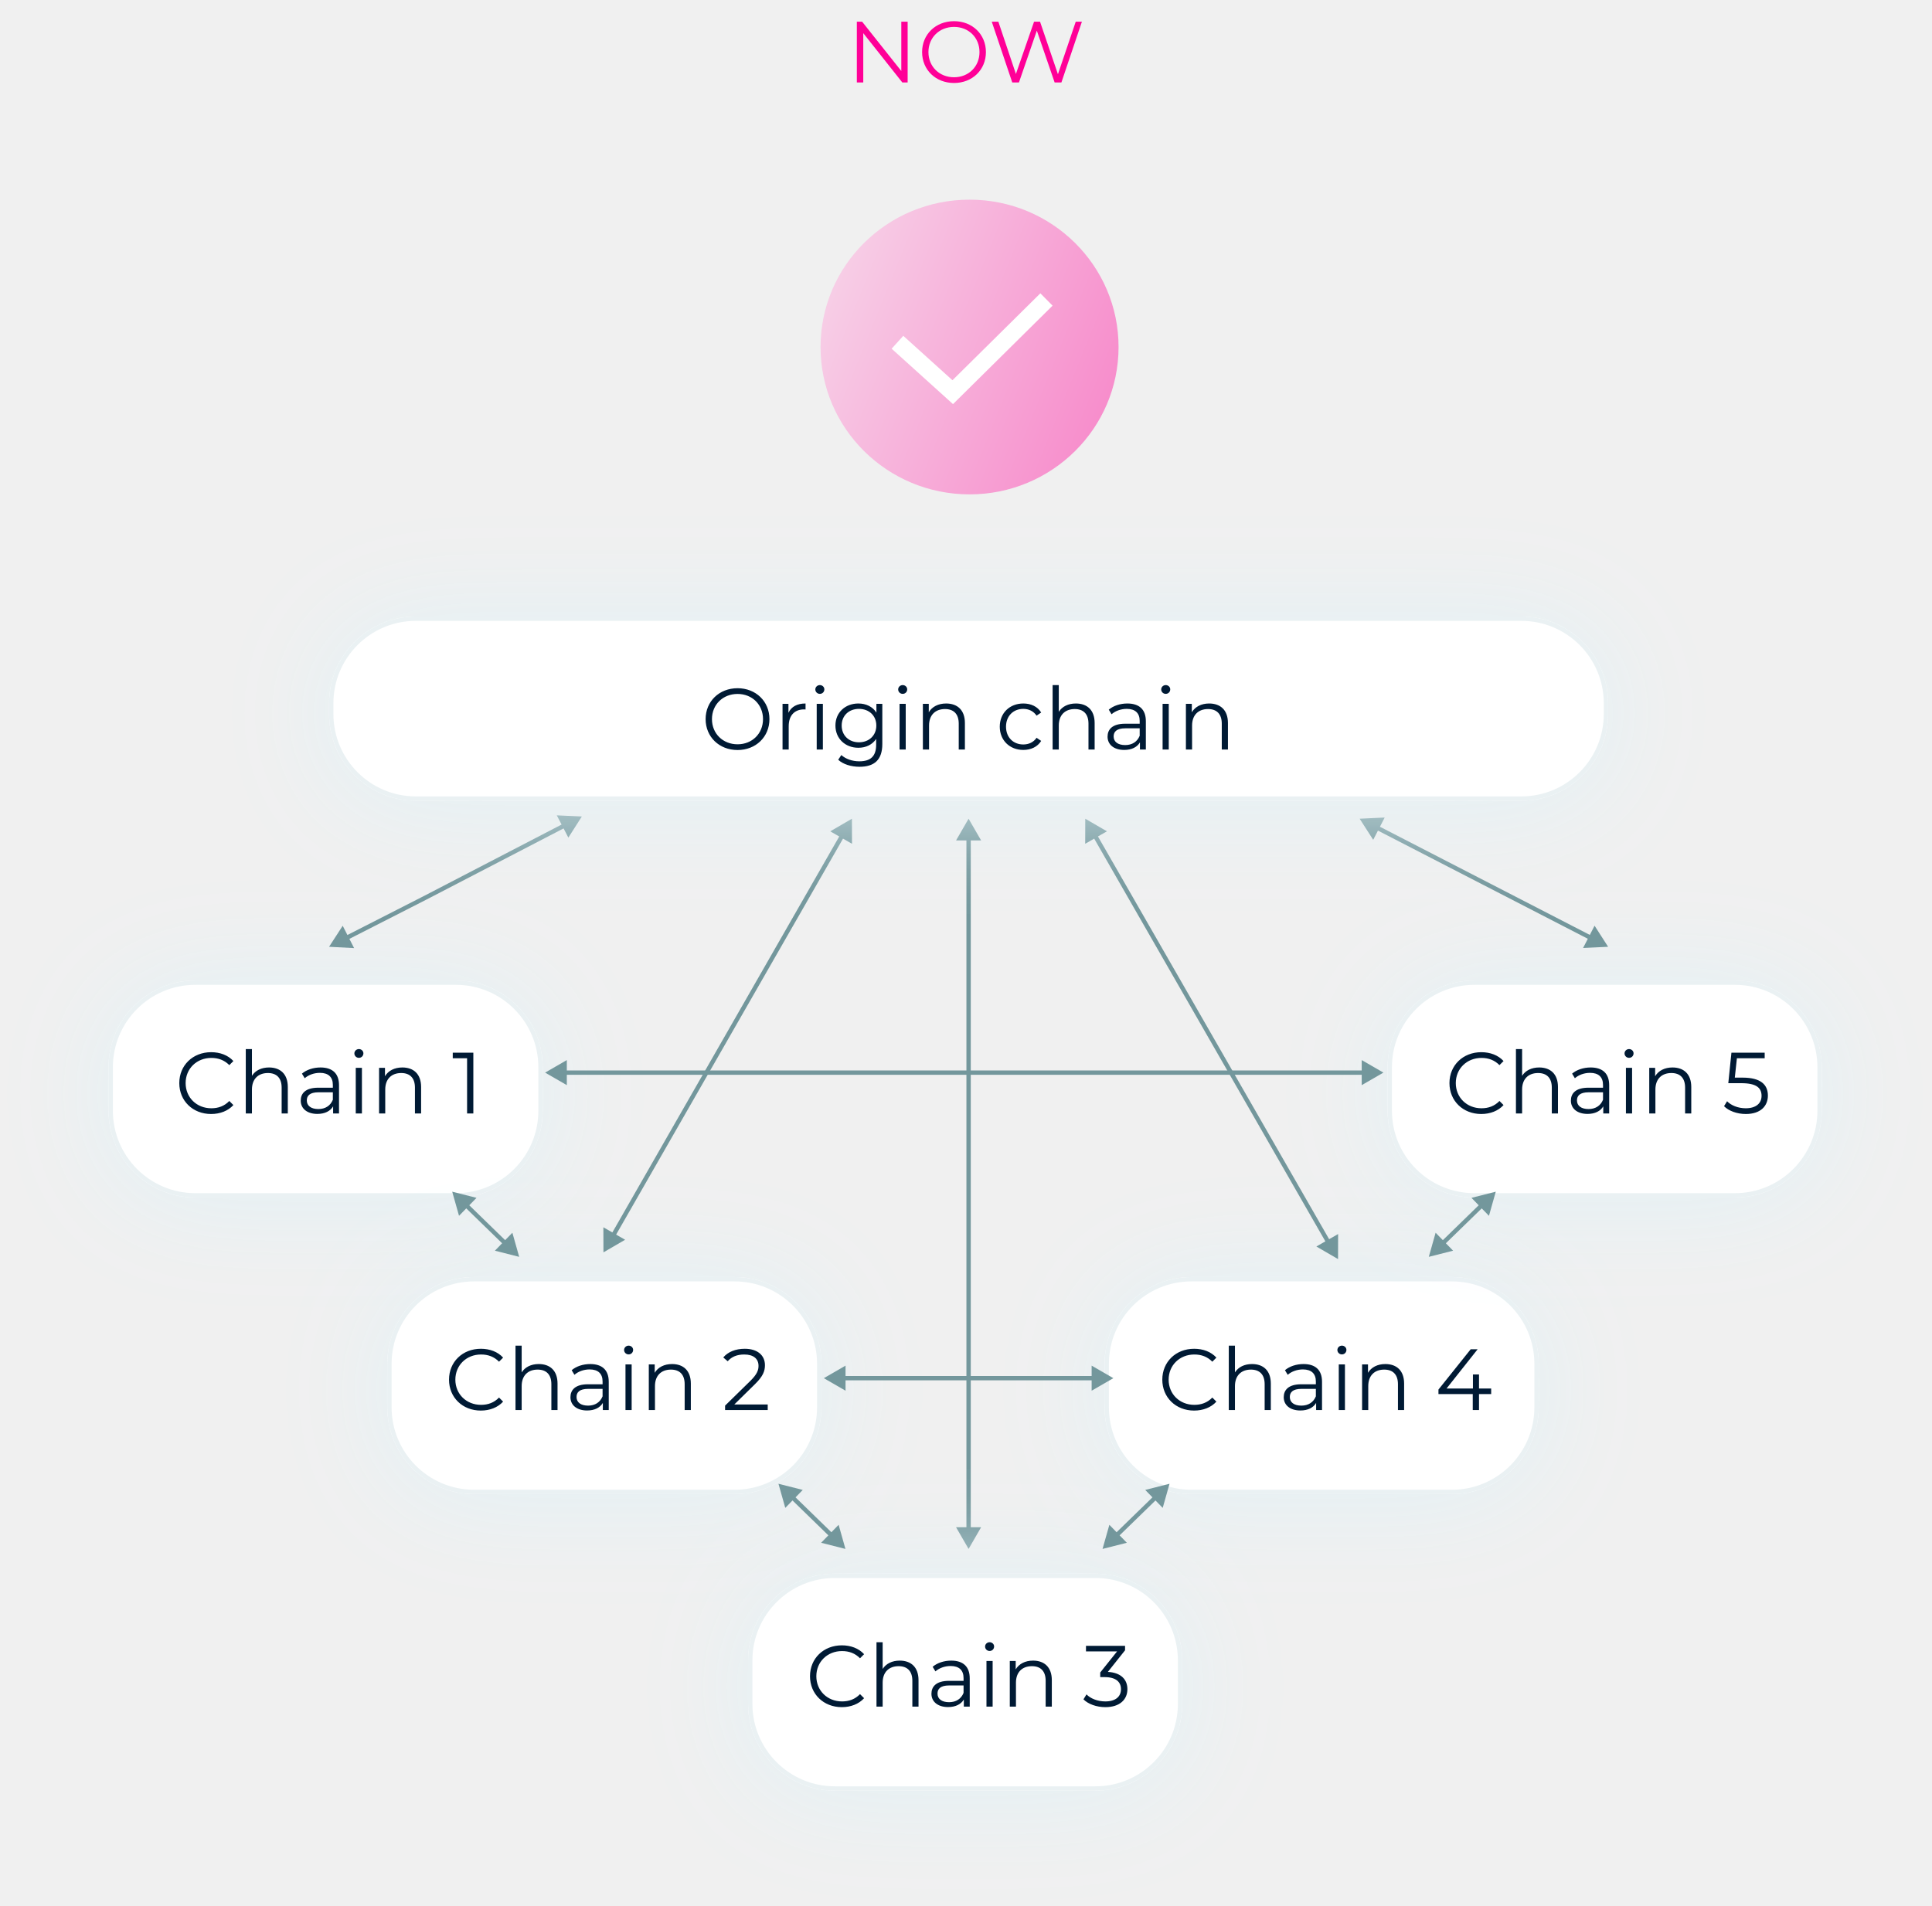
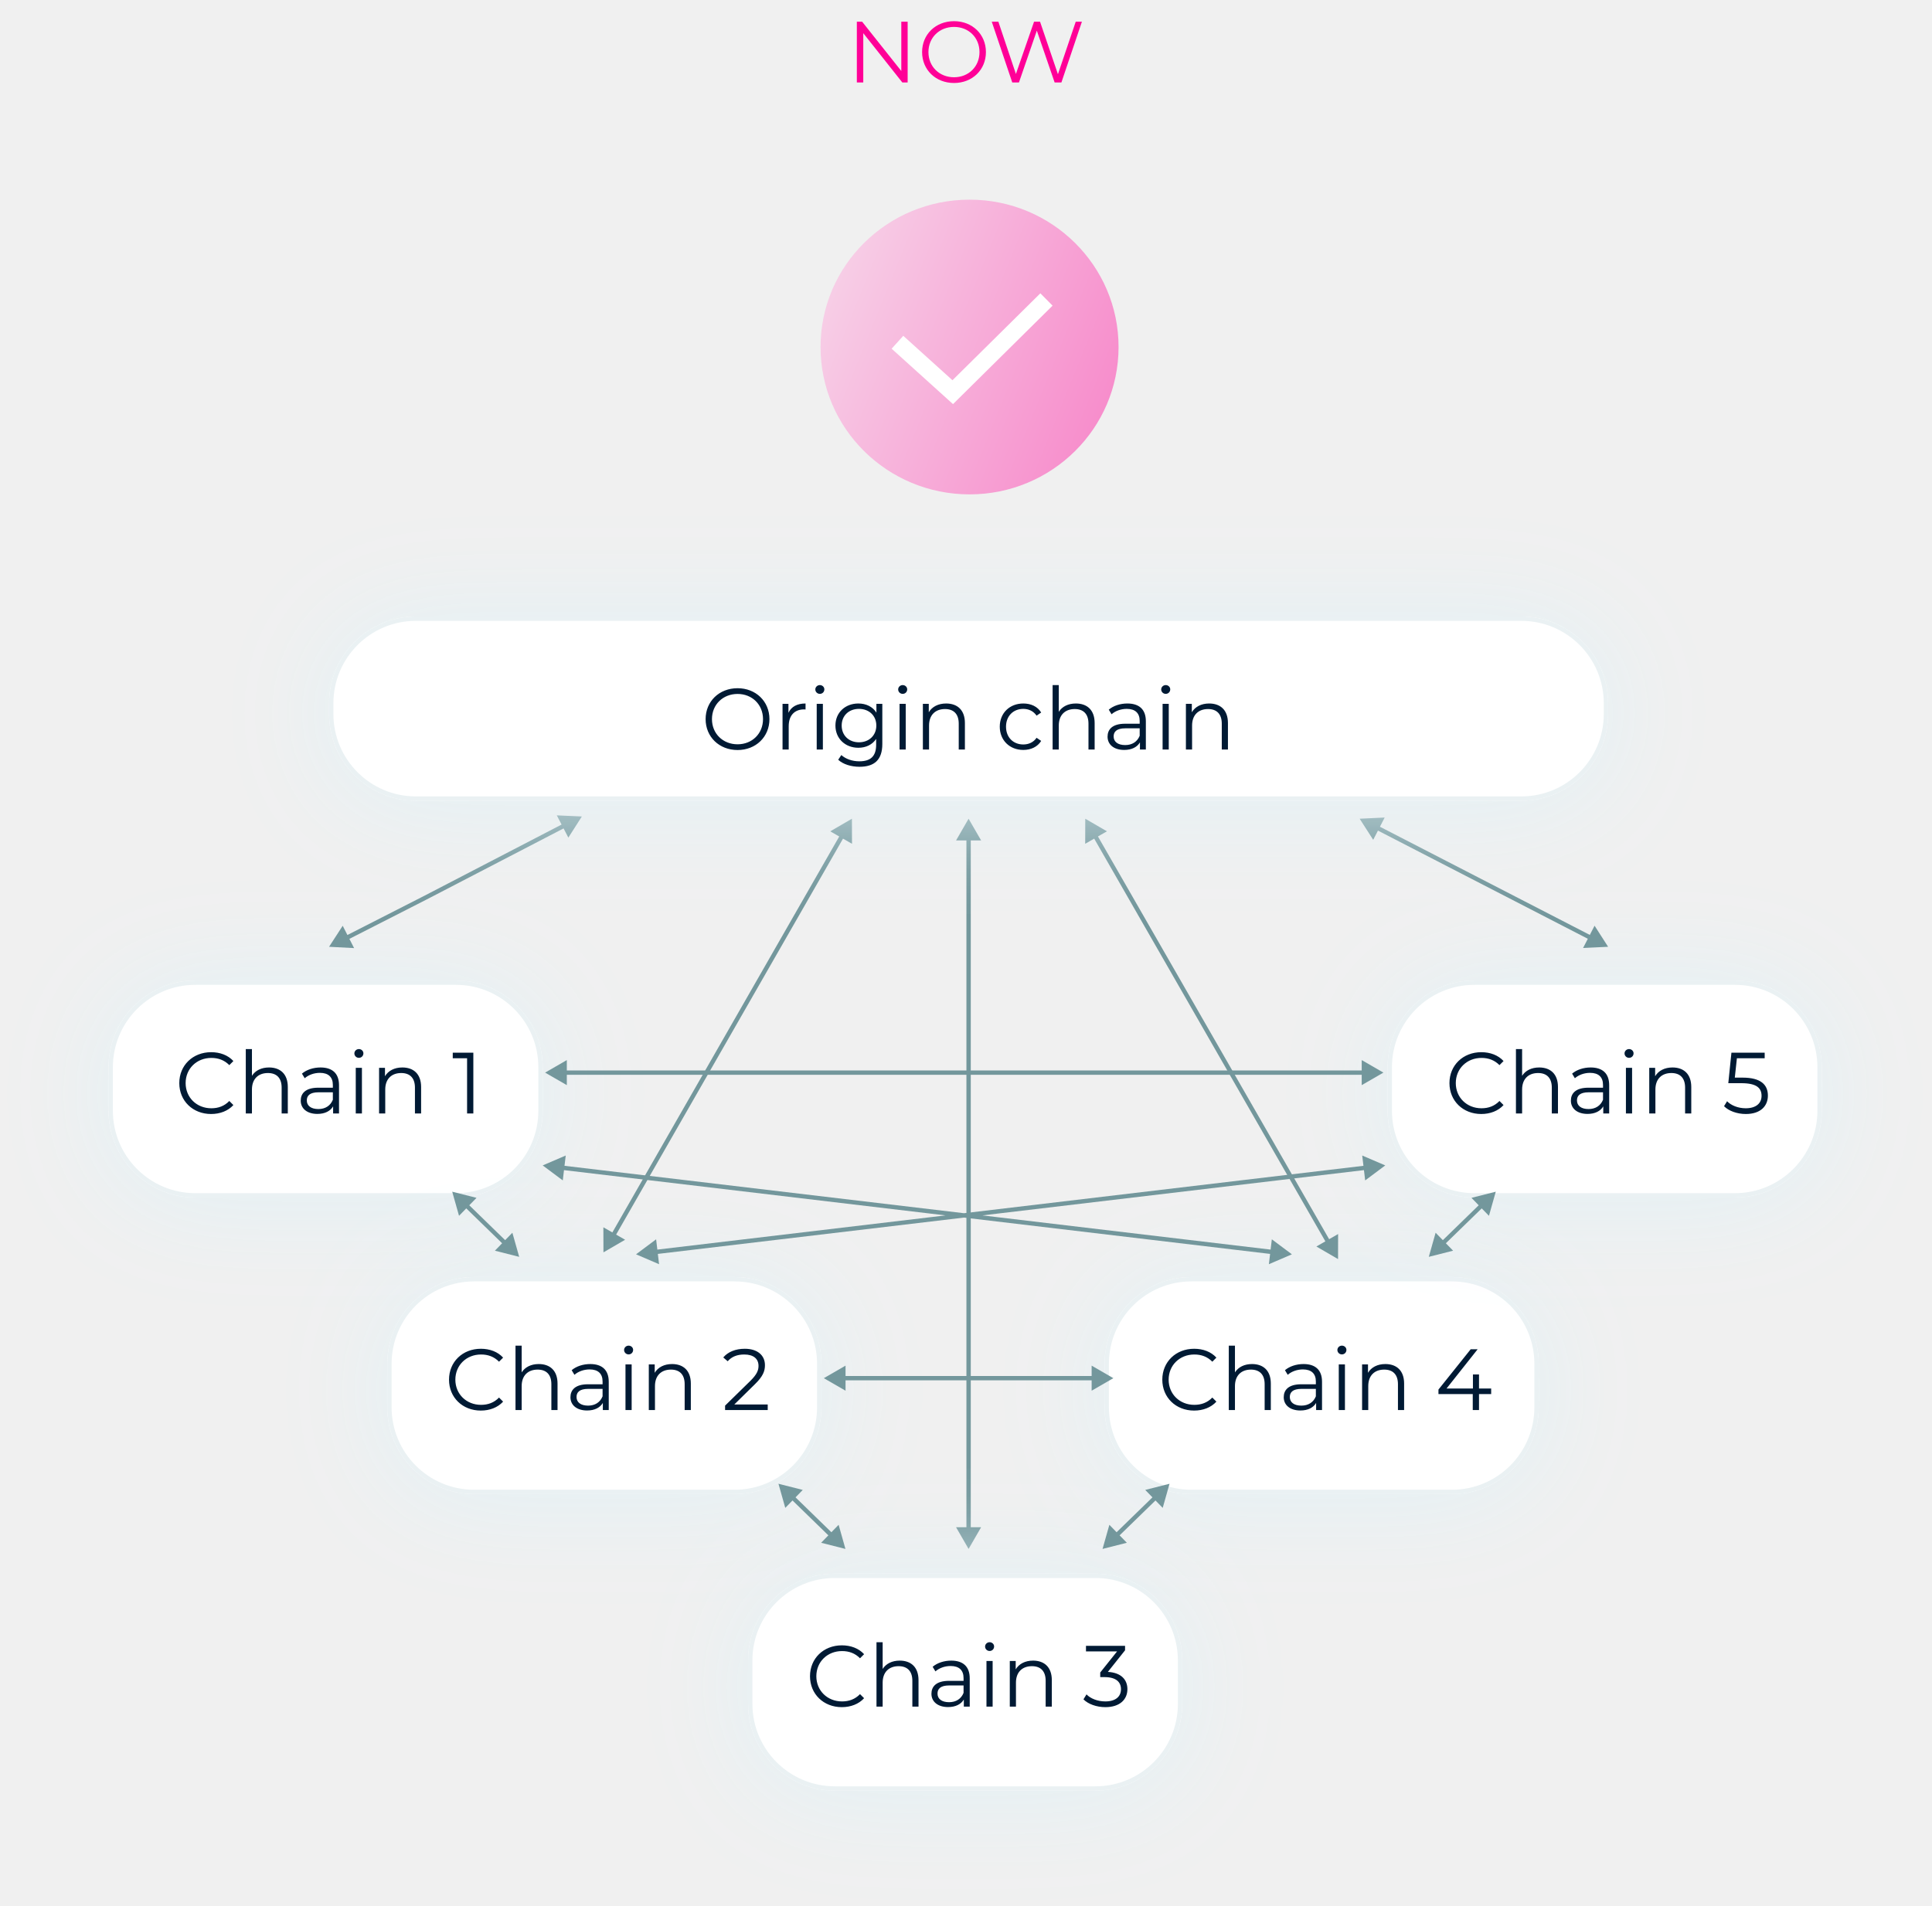
<svg xmlns="http://www.w3.org/2000/svg" width="445" height="439" viewBox="0 0 445 439" fill="none">
  <path d="M207.598 5V16.36L198.578 5H197.358V19H198.838V7.64L207.838 19H209.058V5H207.598ZM219.748 19.12C223.948 19.12 227.088 16.1 227.088 12C227.088 7.9 223.948 4.88 219.748 4.88C215.508 4.88 212.388 7.92 212.388 12C212.388 16.08 215.508 19.12 219.748 19.12ZM219.748 17.8C216.368 17.8 213.848 15.34 213.848 12C213.848 8.66 216.368 6.2 219.748 6.2C223.108 6.2 225.608 8.66 225.608 12C225.608 15.34 223.108 17.8 219.748 17.8ZM247.775 5L243.675 17.1L239.555 5H238.175L233.995 17.04L229.955 5H228.435L233.155 19H234.695L238.815 7.06L242.915 19H244.475L249.195 5H247.775Z" fill="#FF0097" />
  <ellipse cx="223.319" cy="79.95" rx="34.319" ry="33.95" fill="url(#paint0_linear)" fill-opacity="0.45" />
  <path d="M206.713 78.855L219.444 90.354L241.032 68.998" stroke="white" stroke-width="4" />
  <path d="M223.097 188.627L220.21 193.627L225.983 193.627L223.097 188.627ZM223.097 356.86L225.983 351.86L220.21 351.86L223.097 356.86ZM222.597 193.127L222.597 352.36L223.597 352.36L223.597 193.127L222.597 193.127Z" fill="#73979C" />
  <g filter="url(#filter0_d)">
    <path fill-rule="evenodd" clip-rule="evenodd" d="M25 245.896C25 234.851 33.954 225.896 45 225.896H105C116.046 225.896 125 234.851 125 245.896V255.896C125 266.942 116.046 275.896 105 275.896H45C33.954 275.896 25 266.942 25 255.896V245.896Z" fill="white" />
    <path d="M25.5 245.896C25.5 235.127 34.23 226.396 45 226.396H105C115.77 226.396 124.5 235.127 124.5 245.896V255.896C124.5 266.666 115.77 275.396 105 275.396H45C34.23 275.396 25.5 266.666 25.5 255.896V245.896Z" stroke="#EAF1F3" />
  </g>
  <path d="M48.616 256.656C50.676 256.656 52.516 255.956 53.756 254.596L52.816 253.656C51.676 254.836 50.276 255.336 48.676 255.336C45.296 255.336 42.756 252.856 42.756 249.536C42.756 246.216 45.296 243.736 48.676 243.736C50.276 243.736 51.676 244.236 52.816 245.396L53.756 244.456C52.516 243.096 50.676 242.416 48.636 242.416C44.416 242.416 41.296 245.436 41.296 249.536C41.296 253.636 44.416 256.656 48.616 256.656ZM61.971 245.936C60.191 245.936 58.811 246.636 58.031 247.856V241.696H56.611V256.536H58.031V251.016C58.031 248.616 59.451 247.216 61.711 247.216C63.711 247.216 64.871 248.356 64.871 250.576V256.536H66.291V250.436C66.291 247.416 64.531 245.936 61.971 245.936ZM73.826 245.936C72.166 245.936 70.606 246.456 69.546 247.356L70.186 248.416C71.046 247.656 72.326 247.176 73.686 247.176C75.646 247.176 76.666 248.156 76.666 249.956V250.596H73.326C70.306 250.596 69.266 251.956 69.266 253.576C69.266 255.396 70.726 256.636 73.106 256.636C74.846 256.636 76.086 255.976 76.726 254.896V256.536H78.086V250.016C78.086 247.296 76.546 245.936 73.826 245.936ZM73.326 255.516C71.646 255.516 70.666 254.756 70.666 253.536C70.666 252.456 71.326 251.656 73.366 251.656H76.666V253.376C76.106 254.756 74.926 255.516 73.326 255.516ZM82.663 243.716C83.263 243.716 83.703 243.256 83.703 242.676C83.703 242.136 83.243 241.696 82.663 241.696C82.083 241.696 81.623 242.156 81.623 242.696C81.623 243.256 82.083 243.716 82.663 243.716ZM81.943 256.536H83.363V246.016H81.943V256.536ZM92.674 245.936C90.854 245.936 89.434 246.676 88.674 247.956V246.016H87.314V256.536H88.734V251.016C88.734 248.616 90.154 247.216 92.414 247.216C94.414 247.216 95.574 248.356 95.574 250.576V256.536H96.994V250.436C96.994 247.416 95.234 245.936 92.674 245.936ZM104.284 242.536V243.816H107.584V256.536H109.024V242.536H104.284Z" fill="#001A34" />
  <g filter="url(#filter1_d)">
    <path fill-rule="evenodd" clip-rule="evenodd" d="M172.304 382.554C172.304 371.508 181.258 362.554 192.304 362.554H252.304C263.349 362.554 272.304 371.508 272.304 382.554V392.554C272.304 403.599 263.349 412.554 252.304 412.554H192.304C181.258 412.554 172.304 403.599 172.304 392.554V382.554Z" fill="white" />
    <path d="M172.804 382.554C172.804 371.784 181.534 363.054 192.304 363.054H252.304C263.073 363.054 271.804 371.784 271.804 382.554V392.554C271.804 403.323 263.073 412.054 252.304 412.054H192.304C181.534 412.054 172.804 403.323 172.804 392.554V382.554Z" stroke="#EAF1F3" />
  </g>
  <path d="M193.888 393.312C195.948 393.312 197.788 392.612 199.028 391.252L198.088 390.312C196.948 391.492 195.548 391.992 193.948 391.992C190.568 391.992 188.028 389.512 188.028 386.192C188.028 382.872 190.568 380.392 193.948 380.392C195.548 380.392 196.948 380.892 198.088 382.052L199.028 381.112C197.788 379.752 195.948 379.072 193.908 379.072C189.688 379.072 186.568 382.092 186.568 386.192C186.568 390.292 189.688 393.312 193.888 393.312ZM207.243 382.592C205.463 382.592 204.083 383.292 203.303 384.512V378.352H201.883V393.192H203.303V387.672C203.303 385.272 204.723 383.872 206.983 383.872C208.983 383.872 210.143 385.012 210.143 387.232V393.192H211.563V387.092C211.563 384.072 209.803 382.592 207.243 382.592ZM219.099 382.592C217.439 382.592 215.879 383.112 214.819 384.012L215.459 385.072C216.319 384.312 217.599 383.832 218.959 383.832C220.919 383.832 221.939 384.812 221.939 386.612V387.252H218.599C215.579 387.252 214.539 388.612 214.539 390.232C214.539 392.052 215.999 393.292 218.379 393.292C220.119 393.292 221.359 392.632 221.999 391.552V393.192H223.359V386.672C223.359 383.952 221.819 382.592 219.099 382.592ZM218.599 392.172C216.919 392.172 215.939 391.412 215.939 390.192C215.939 389.112 216.599 388.312 218.639 388.312H221.939V390.032C221.379 391.412 220.199 392.172 218.599 392.172ZM227.935 380.372C228.535 380.372 228.975 379.912 228.975 379.332C228.975 378.792 228.515 378.352 227.935 378.352C227.355 378.352 226.895 378.812 226.895 379.352C226.895 379.912 227.355 380.372 227.935 380.372ZM227.215 393.192H228.635V382.672H227.215V393.192ZM237.947 382.592C236.127 382.592 234.707 383.332 233.947 384.612V382.672H232.587V393.192H234.007V387.672C234.007 385.272 235.427 383.872 237.687 383.872C239.687 383.872 240.847 385.012 240.847 387.232V393.192H242.267V387.092C242.267 384.072 240.507 382.592 237.947 382.592ZM255.176 385.192L259.136 380.212V379.192H250.136V380.472H257.296L253.416 385.332V386.392H254.416C257.016 386.392 258.196 387.492 258.196 389.172C258.196 390.912 256.916 391.992 254.596 391.992C252.776 391.992 251.156 391.312 250.256 390.372L249.556 391.512C250.636 392.612 252.576 393.312 254.596 393.312C257.976 393.312 259.676 391.512 259.676 389.172C259.676 386.932 258.176 385.352 255.176 385.192Z" fill="#001A34" />
  <g filter="url(#filter2_d)">
    <path fill-rule="evenodd" clip-rule="evenodd" d="M89.197 314.225C89.197 303.179 98.152 294.225 109.197 294.225H169.197C180.243 294.225 189.197 303.179 189.197 314.225V324.225C189.197 335.27 180.243 344.225 169.197 344.225H109.197C98.152 344.225 89.197 335.27 89.197 324.225V314.225Z" fill="white" />
    <path d="M89.697 314.225C89.697 303.455 98.428 294.725 109.197 294.725H169.197C179.967 294.725 188.697 303.455 188.697 314.225V324.225C188.697 334.994 179.967 343.725 169.197 343.725H109.197C98.428 343.725 89.697 334.994 89.697 324.225V314.225Z" stroke="#EAF1F3" />
  </g>
  <path d="M110.742 324.984C112.802 324.984 114.642 324.284 115.882 322.924L114.942 321.984C113.802 323.164 112.402 323.664 110.802 323.664C107.422 323.664 104.882 321.184 104.882 317.864C104.882 314.544 107.422 312.064 110.802 312.064C112.402 312.064 113.802 312.564 114.942 313.724L115.882 312.784C114.642 311.424 112.802 310.744 110.762 310.744C106.542 310.744 103.422 313.764 103.422 317.864C103.422 321.964 106.542 324.984 110.742 324.984ZM124.097 314.264C122.317 314.264 120.937 314.964 120.157 316.184V310.024H118.737V324.864H120.157V319.344C120.157 316.944 121.577 315.544 123.837 315.544C125.837 315.544 126.997 316.684 126.997 318.904V324.864H128.417V318.764C128.417 315.744 126.657 314.264 124.097 314.264ZM135.952 314.264C134.292 314.264 132.732 314.784 131.672 315.684L132.312 316.744C133.172 315.984 134.452 315.504 135.812 315.504C137.772 315.504 138.792 316.484 138.792 318.284V318.924H135.452C132.432 318.924 131.392 320.284 131.392 321.904C131.392 323.724 132.852 324.964 135.232 324.964C136.972 324.964 138.212 324.304 138.852 323.224V324.864H140.212V318.344C140.212 315.624 138.672 314.264 135.952 314.264ZM135.452 323.844C133.772 323.844 132.792 323.084 132.792 321.864C132.792 320.784 133.452 319.984 135.492 319.984H138.792V321.704C138.232 323.084 137.052 323.844 135.452 323.844ZM144.789 312.044C145.389 312.044 145.829 311.584 145.829 311.004C145.829 310.464 145.369 310.024 144.789 310.024C144.209 310.024 143.749 310.484 143.749 311.024C143.749 311.584 144.209 312.044 144.789 312.044ZM144.069 324.864H145.489V314.344H144.069V324.864ZM154.8 314.264C152.98 314.264 151.56 315.004 150.8 316.284V314.344H149.44V324.864H150.86V319.344C150.86 316.944 152.28 315.544 154.54 315.544C156.54 315.544 157.7 316.684 157.7 318.904V324.864H159.12V318.764C159.12 315.744 157.36 314.264 154.8 314.264ZM169.13 323.584L173.89 318.904C175.77 317.064 176.19 315.864 176.19 314.524C176.19 312.184 174.39 310.744 171.55 310.744C169.41 310.744 167.67 311.464 166.59 312.744L167.61 313.624C168.53 312.564 169.79 312.064 171.43 312.064C173.57 312.064 174.71 313.064 174.71 314.684C174.71 315.644 174.41 316.584 172.83 318.144L167.01 323.844V324.864H176.83V323.584H169.13Z" fill="#001A34" />
  <g filter="url(#filter3_d)">
    <path fill-rule="evenodd" clip-rule="evenodd" d="M254.416 314.225C254.416 303.179 263.37 294.225 274.416 294.225H334.416C345.462 294.225 354.416 303.179 354.416 314.225V324.225C354.416 335.27 345.462 344.225 334.416 344.225H274.416C263.37 344.225 254.416 335.27 254.416 324.225V314.225Z" fill="white" />
    <path d="M254.916 314.225C254.916 303.455 263.646 294.725 274.416 294.725H334.416C345.186 294.725 353.916 303.455 353.916 314.225V324.225C353.916 334.994 345.186 343.725 334.416 343.725H274.416C263.646 343.725 254.916 334.994 254.916 324.225V314.225Z" stroke="#EAF1F3" />
  </g>
  <path d="M275.034 324.984C277.094 324.984 278.934 324.284 280.174 322.924L279.234 321.984C278.094 323.164 276.694 323.664 275.094 323.664C271.714 323.664 269.174 321.184 269.174 317.864C269.174 314.544 271.714 312.064 275.094 312.064C276.694 312.064 278.094 312.564 279.234 313.724L280.174 312.784C278.934 311.424 277.094 310.744 275.054 310.744C270.834 310.744 267.714 313.764 267.714 317.864C267.714 321.964 270.834 324.984 275.034 324.984ZM288.389 314.264C286.609 314.264 285.229 314.964 284.449 316.184V310.024H283.029V324.864H284.449V319.344C284.449 316.944 285.869 315.544 288.129 315.544C290.129 315.544 291.289 316.684 291.289 318.904V324.864H292.709V318.764C292.709 315.744 290.949 314.264 288.389 314.264ZM300.244 314.264C298.584 314.264 297.024 314.784 295.964 315.684L296.604 316.744C297.464 315.984 298.744 315.504 300.104 315.504C302.064 315.504 303.084 316.484 303.084 318.284V318.924H299.744C296.724 318.924 295.684 320.284 295.684 321.904C295.684 323.724 297.144 324.964 299.524 324.964C301.264 324.964 302.504 324.304 303.144 323.224V324.864H304.504V318.344C304.504 315.624 302.964 314.264 300.244 314.264ZM299.744 323.844C298.064 323.844 297.084 323.084 297.084 321.864C297.084 320.784 297.744 319.984 299.784 319.984H303.084V321.704C302.524 323.084 301.344 323.844 299.744 323.844ZM309.081 312.044C309.681 312.044 310.121 311.584 310.121 311.004C310.121 310.464 309.661 310.024 309.081 310.024C308.501 310.024 308.041 310.484 308.041 311.024C308.041 311.584 308.501 312.044 309.081 312.044ZM308.361 324.864H309.781V314.344H308.361V324.864ZM319.092 314.264C317.272 314.264 315.852 315.004 315.092 316.284V314.344H313.732V324.864H315.152V319.344C315.152 316.944 316.572 315.544 318.832 315.544C320.832 315.544 321.992 316.684 321.992 318.904V324.864H323.412V318.764C323.412 315.744 321.652 314.264 319.092 314.264ZM343.462 319.904H340.662V316.664H339.262V319.904H333.182L340.342 310.864H338.742L331.322 320.144V321.184H339.222V324.864H340.662V321.184H343.462V319.904Z" fill="#001A34" />
  <g filter="url(#filter4_d)">
    <path fill-rule="evenodd" clip-rule="evenodd" d="M319.608 245.896C319.608 234.851 328.563 225.896 339.608 225.896H399.608C410.654 225.896 419.608 234.851 419.608 245.896V255.896C419.608 266.942 410.654 275.896 399.608 275.896H339.608C328.563 275.896 319.608 266.942 319.608 255.896V245.896Z" fill="white" />
    <path d="M320.108 245.896C320.108 235.127 328.839 226.396 339.608 226.396H399.608C410.378 226.396 419.108 235.127 419.108 245.896V255.896C419.108 266.666 410.378 275.396 399.608 275.396H339.608C328.839 275.396 320.108 266.666 320.108 255.896V245.896Z" stroke="#EAF1F3" />
  </g>
  <path d="M341.174 256.656C343.234 256.656 345.074 255.956 346.314 254.596L345.374 253.656C344.234 254.836 342.834 255.336 341.234 255.336C337.854 255.336 335.314 252.856 335.314 249.536C335.314 246.216 337.854 243.736 341.234 243.736C342.834 243.736 344.234 244.236 345.374 245.396L346.314 244.456C345.074 243.096 343.234 242.416 341.194 242.416C336.974 242.416 333.854 245.436 333.854 249.536C333.854 253.636 336.974 256.656 341.174 256.656ZM354.529 245.936C352.749 245.936 351.369 246.636 350.589 247.856V241.696H349.169V256.536H350.589V251.016C350.589 248.616 352.009 247.216 354.269 247.216C356.269 247.216 357.429 248.356 357.429 250.576V256.536H358.849V250.436C358.849 247.416 357.089 245.936 354.529 245.936ZM366.384 245.936C364.724 245.936 363.164 246.456 362.104 247.356L362.744 248.416C363.604 247.656 364.884 247.176 366.244 247.176C368.204 247.176 369.224 248.156 369.224 249.956V250.596H365.884C362.864 250.596 361.824 251.956 361.824 253.576C361.824 255.396 363.284 256.636 365.664 256.636C367.404 256.636 368.644 255.976 369.284 254.896V256.536H370.644V250.016C370.644 247.296 369.104 245.936 366.384 245.936ZM365.884 255.516C364.204 255.516 363.224 254.756 363.224 253.536C363.224 252.456 363.884 251.656 365.924 251.656H369.224V253.376C368.664 254.756 367.484 255.516 365.884 255.516ZM375.221 243.716C375.821 243.716 376.261 243.256 376.261 242.676C376.261 242.136 375.801 241.696 375.221 241.696C374.641 241.696 374.181 242.156 374.181 242.696C374.181 243.256 374.641 243.716 375.221 243.716ZM374.501 256.536H375.921V246.016H374.501V256.536ZM385.232 245.936C383.412 245.936 381.992 246.676 381.232 247.956V246.016H379.872V256.536H381.292V251.016C381.292 248.616 382.712 247.216 384.972 247.216C386.972 247.216 388.132 248.356 388.132 250.576V256.536H389.552V250.436C389.552 247.416 387.792 245.936 385.232 245.936ZM401.381 248.276H399.581L400.061 243.816H406.461V242.536H398.801L398.081 249.556H401.061C404.621 249.556 405.741 250.676 405.741 252.476C405.741 254.176 404.481 255.336 402.101 255.336C400.301 255.336 398.701 254.656 397.801 253.716L397.101 254.856C398.181 255.956 400.101 256.656 402.121 256.656C405.541 256.656 407.201 254.796 407.201 252.416C407.201 249.936 405.601 248.276 401.381 248.276Z" fill="#001A34" />
  <path d="M196.224 188.627L196.243 194.4L191.233 191.531L196.224 188.627ZM138.994 288.531L138.975 282.758L143.984 285.628L138.994 288.531ZM194.421 192.78L141.665 284.875L140.797 284.378L193.553 192.283L194.421 192.78Z" fill="#73979C" />
  <path d="M134.018 188.109L130.91 192.975L128.25 187.851L134.018 188.109ZM75.793 218.132L78.936 213.289L81.559 218.433L75.793 218.132ZM98.021 206.797L98.251 207.241L98.248 207.243L98.021 206.797ZM130.254 190.627L98.251 207.241L97.79 206.353L129.794 189.739L130.254 190.627ZM98.248 207.243L80.029 216.534L79.575 215.643L97.793 206.352L98.248 207.243Z" fill="#73979C" />
  <path d="M249.97 188.627L249.955 194.4L254.963 191.527L249.97 188.627ZM308.195 290.084L308.21 284.311L303.203 287.184L308.195 290.084ZM251.777 192.779L305.522 286.43L306.389 285.932L252.644 192.281L251.777 192.779Z" fill="#73979C" />
  <path d="M313.171 188.627L316.292 193.484L318.938 188.352L313.171 188.627ZM370.4 218.132L367.279 213.275L364.633 218.407L370.4 218.132ZM316.941 191.133L366.172 216.515L366.63 215.626L317.4 190.245L316.941 191.133Z" fill="#73979C" />
  <g filter="url(#filter5_d)">
    <path fill-rule="evenodd" clip-rule="evenodd" d="M75.793 162.039C75.793 150.993 84.747 142.039 95.793 142.039H350.401C361.446 142.039 370.401 150.993 370.401 162.039V164.485C370.401 175.531 361.446 184.485 350.401 184.485H95.793C84.747 184.485 75.793 175.531 75.793 164.485V162.039Z" fill="white" />
    <path d="M76.293 162.039C76.293 151.269 85.023 142.539 95.793 142.539H350.401C361.17 142.539 369.901 151.27 369.901 162.039V164.485C369.901 175.255 361.17 183.985 350.401 183.985H95.793C85.023 183.985 76.293 175.255 76.293 164.485V162.039Z" stroke="#EAF1F3" />
  </g>
  <path d="M169.886 172.799C174.086 172.799 177.226 169.779 177.226 165.679C177.226 161.579 174.086 158.559 169.886 158.559C165.646 158.559 162.526 161.599 162.526 165.679C162.526 169.759 165.646 172.799 169.886 172.799ZM169.886 171.479C166.506 171.479 163.986 169.019 163.986 165.679C163.986 162.339 166.506 159.879 169.886 159.879C173.246 159.879 175.746 162.339 175.746 165.679C175.746 169.019 173.246 171.479 169.886 171.479ZM181.603 164.219V162.159H180.243V172.679H181.663V167.319C181.663 164.839 183.003 163.439 185.203 163.439C185.303 163.439 185.423 163.459 185.543 163.459V162.079C183.603 162.079 182.263 162.819 181.603 164.219ZM188.834 159.859C189.434 159.859 189.874 159.399 189.874 158.819C189.874 158.279 189.414 157.839 188.834 157.839C188.254 157.839 187.794 158.299 187.794 158.839C187.794 159.399 188.254 159.859 188.834 159.859ZM188.114 172.679H189.534V162.159H188.114V172.679ZM201.865 162.159V164.179C200.985 162.799 199.465 162.079 197.705 162.079C194.705 162.079 192.425 164.139 192.425 167.159C192.425 170.179 194.705 172.279 197.705 172.279C199.425 172.279 200.925 171.579 201.805 170.239V171.579C201.805 174.179 200.585 175.399 197.925 175.399C196.305 175.399 194.785 174.859 193.785 173.959L193.065 175.039C194.165 176.079 196.045 176.659 197.965 176.659C201.445 176.659 203.225 175.019 203.225 171.399V162.159H201.865ZM197.845 171.019C195.525 171.019 193.865 169.439 193.865 167.159C193.865 164.879 195.525 163.319 197.845 163.319C200.165 163.319 201.845 164.879 201.845 167.159C201.845 169.439 200.165 171.019 197.845 171.019ZM207.916 159.859C208.516 159.859 208.956 159.399 208.956 158.819C208.956 158.279 208.496 157.839 207.916 157.839C207.336 157.839 206.876 158.299 206.876 158.839C206.876 159.399 207.336 159.859 207.916 159.859ZM207.196 172.679H208.616V162.159H207.196V172.679ZM217.927 162.079C216.107 162.079 214.687 162.819 213.927 164.099V162.159H212.567V172.679H213.987V167.159C213.987 164.759 215.407 163.359 217.667 163.359C219.667 163.359 220.827 164.499 220.827 166.719V172.679H222.247V166.579C222.247 163.559 220.487 162.079 217.927 162.079ZM235.697 172.779C237.477 172.779 238.977 172.059 239.817 170.699L238.757 169.979C238.037 171.039 236.917 171.519 235.697 171.519C233.397 171.519 231.717 169.899 231.717 167.419C231.717 164.959 233.397 163.319 235.697 163.319C236.917 163.319 238.037 163.819 238.757 164.879L239.817 164.159C238.977 162.779 237.477 162.079 235.697 162.079C232.557 162.079 230.277 164.279 230.277 167.419C230.277 170.559 232.557 172.779 235.697 172.779ZM247.81 162.079C246.03 162.079 244.65 162.779 243.87 163.999V157.839H242.45V172.679H243.87V167.159C243.87 164.759 245.29 163.359 247.55 163.359C249.55 163.359 250.71 164.499 250.71 166.719V172.679H252.13V166.579C252.13 163.559 250.37 162.079 247.81 162.079ZM259.665 162.079C258.005 162.079 256.445 162.599 255.385 163.499L256.025 164.559C256.885 163.799 258.165 163.319 259.525 163.319C261.485 163.319 262.505 164.299 262.505 166.099V166.739H259.165C256.145 166.739 255.105 168.099 255.105 169.719C255.105 171.539 256.565 172.779 258.945 172.779C260.685 172.779 261.925 172.119 262.565 171.039V172.679H263.925V166.159C263.925 163.439 262.385 162.079 259.665 162.079ZM259.165 171.659C257.485 171.659 256.505 170.899 256.505 169.679C256.505 168.599 257.165 167.799 259.205 167.799H262.505V169.519C261.945 170.899 260.765 171.659 259.165 171.659ZM268.502 159.859C269.102 159.859 269.542 159.399 269.542 158.819C269.542 158.279 269.082 157.839 268.502 157.839C267.922 157.839 267.462 158.299 267.462 158.839C267.462 159.399 267.922 159.859 268.502 159.859ZM267.782 172.679H269.202V162.159H267.782V172.679ZM278.513 162.079C276.693 162.079 275.273 162.819 274.513 164.099V162.159H273.153V172.679H274.573V167.159C274.573 164.759 275.993 163.359 278.253 163.359C280.253 163.359 281.413 164.499 281.413 166.719V172.679H282.833V166.579C282.833 163.559 281.073 162.079 278.513 162.079Z" fill="#001A34" />
  <path d="M104.159 274.555L105.729 280.111L109.756 275.973L104.159 274.555ZM119.586 289.566L118.016 284.01L113.99 288.148L119.586 289.566ZM107.036 278.051L116.012 286.786L116.71 286.07L107.733 277.335L107.036 278.051Z" fill="#73979C" />
  <path d="M179.304 341.848L180.874 347.404L184.9 343.266L179.304 341.848ZM194.731 356.859L193.161 351.303L189.134 355.441L194.731 356.859ZM182.18 345.344L191.157 354.079L191.854 353.363L182.878 344.628L182.18 345.344Z" fill="#73979C" />
  <path d="M344.523 274.555L342.953 280.111L338.927 275.973L344.523 274.555ZM329.096 289.566L330.667 284.01L334.693 288.148L329.096 289.566ZM341.647 278.051L332.67 286.786L331.973 286.07L340.95 277.335L341.647 278.051Z" fill="#73979C" />
  <path d="M269.378 341.848L267.808 347.404L263.781 343.266L269.378 341.848ZM253.951 356.859L255.521 351.303L259.547 355.441L253.951 356.859ZM266.502 345.344L257.525 354.079L256.827 353.363L265.804 344.628L266.502 345.344Z" fill="#73979C" />
  <path d="M189.754 317.519L194.754 320.405V314.632L189.754 317.519ZM256.439 317.519L251.439 314.632V320.405L256.439 317.519ZM194.254 318.019H251.939V317.019H194.254V318.019Z" fill="#73979C" />
  <path d="M125.558 247.12L130.558 250.007L130.558 244.233L125.558 247.12ZM318.645 247.12L313.645 244.233L313.645 250.007L318.645 247.12ZM130.058 247.62L314.145 247.62L314.145 246.62L130.058 246.62L130.058 247.62Z" fill="#73979C" />
+   <path d="M297.567 288.983L292.942 285.527L292.262 291.261L297.567 288.983ZM125 268.5L129.625 271.956L130.305 266.223L125 268.5ZM146.5 288.983L151.805 291.261L151.125 285.527L146.5 288.983ZM319.067 268.5L313.762 266.223L314.442 271.956L319.067 268.5ZM293.158 287.956L129.528 268.534L129.41 269.527L293.04 288.949L293.158 287.956ZM151.028 288.949L314.658 269.527L314.54 268.534L150.91 287.956L151.028 288.949Z" fill="#73979C" />
  <defs>
    <filter id="filter0_d" x="0" y="201.896" width="150" height="100" filterUnits="userSpaceOnUse" color-interpolation-filters="sRGB">
      <feFlood flood-opacity="0" result="BackgroundImageFix" />
      <feColorMatrix in="SourceAlpha" type="matrix" values="0 0 0 0 0 0 0 0 0 0 0 0 0 0 0 0 0 0 127 0" result="hardAlpha" />
      <feOffset dy="1" />
      <feGaussianBlur stdDeviation="12.5" />
      <feColorMatrix type="matrix" values="0 0 0 0 0.887 0 0 0 0 0.944 0 0 0 0 0.963 0 0 0 1 0" />
      <feBlend mode="normal" in2="BackgroundImageFix" result="effect1_dropShadow" />
      <feBlend mode="normal" in="SourceGraphic" in2="effect1_dropShadow" result="shape" />
    </filter>
    <filter id="filter1_d" x="147.304" y="338.554" width="150" height="100" filterUnits="userSpaceOnUse" color-interpolation-filters="sRGB">
      <feFlood flood-opacity="0" result="BackgroundImageFix" />
      <feColorMatrix in="SourceAlpha" type="matrix" values="0 0 0 0 0 0 0 0 0 0 0 0 0 0 0 0 0 0 127 0" result="hardAlpha" />
      <feOffset dy="1" />
      <feGaussianBlur stdDeviation="12.5" />
      <feColorMatrix type="matrix" values="0 0 0 0 0.887 0 0 0 0 0.944 0 0 0 0 0.963 0 0 0 1 0" />
      <feBlend mode="normal" in2="BackgroundImageFix" result="effect1_dropShadow" />
      <feBlend mode="normal" in="SourceGraphic" in2="effect1_dropShadow" result="shape" />
    </filter>
    <filter id="filter2_d" x="64.197" y="270.225" width="150" height="100" filterUnits="userSpaceOnUse" color-interpolation-filters="sRGB">
      <feFlood flood-opacity="0" result="BackgroundImageFix" />
      <feColorMatrix in="SourceAlpha" type="matrix" values="0 0 0 0 0 0 0 0 0 0 0 0 0 0 0 0 0 0 127 0" result="hardAlpha" />
      <feOffset dy="1" />
      <feGaussianBlur stdDeviation="12.5" />
      <feColorMatrix type="matrix" values="0 0 0 0 0.887 0 0 0 0 0.944 0 0 0 0 0.963 0 0 0 1 0" />
      <feBlend mode="normal" in2="BackgroundImageFix" result="effect1_dropShadow" />
      <feBlend mode="normal" in="SourceGraphic" in2="effect1_dropShadow" result="shape" />
    </filter>
    <filter id="filter3_d" x="229.416" y="270.225" width="150" height="100" filterUnits="userSpaceOnUse" color-interpolation-filters="sRGB">
      <feFlood flood-opacity="0" result="BackgroundImageFix" />
      <feColorMatrix in="SourceAlpha" type="matrix" values="0 0 0 0 0 0 0 0 0 0 0 0 0 0 0 0 0 0 127 0" result="hardAlpha" />
      <feOffset dy="1" />
      <feGaussianBlur stdDeviation="12.5" />
      <feColorMatrix type="matrix" values="0 0 0 0 0.887 0 0 0 0 0.944 0 0 0 0 0.963 0 0 0 1 0" />
      <feBlend mode="normal" in2="BackgroundImageFix" result="effect1_dropShadow" />
      <feBlend mode="normal" in="SourceGraphic" in2="effect1_dropShadow" result="shape" />
    </filter>
    <filter id="filter4_d" x="294.608" y="201.896" width="150" height="100" filterUnits="userSpaceOnUse" color-interpolation-filters="sRGB">
      <feFlood flood-opacity="0" result="BackgroundImageFix" />
      <feColorMatrix in="SourceAlpha" type="matrix" values="0 0 0 0 0 0 0 0 0 0 0 0 0 0 0 0 0 0 127 0" result="hardAlpha" />
      <feOffset dy="1" />
      <feGaussianBlur stdDeviation="12.5" />
      <feColorMatrix type="matrix" values="0 0 0 0 0.887 0 0 0 0 0.944 0 0 0 0 0.963 0 0 0 1 0" />
      <feBlend mode="normal" in2="BackgroundImageFix" result="effect1_dropShadow" />
      <feBlend mode="normal" in="SourceGraphic" in2="effect1_dropShadow" result="shape" />
    </filter>
    <filter id="filter5_d" x="50.793" y="118.039" width="344.607" height="92.446" filterUnits="userSpaceOnUse" color-interpolation-filters="sRGB">
      <feFlood flood-opacity="0" result="BackgroundImageFix" />
      <feColorMatrix in="SourceAlpha" type="matrix" values="0 0 0 0 0 0 0 0 0 0 0 0 0 0 0 0 0 0 127 0" result="hardAlpha" />
      <feOffset dy="1" />
      <feGaussianBlur stdDeviation="12.5" />
      <feColorMatrix type="matrix" values="0 0 0 0 0.887 0 0 0 0 0.944 0 0 0 0 0.963 0 0 0 1 0" />
      <feBlend mode="normal" in2="BackgroundImageFix" result="effect1_dropShadow" />
      <feBlend mode="normal" in="SourceGraphic" in2="effect1_dropShadow" result="shape" />
    </filter>
    <linearGradient id="paint0_linear" x1="257.533" y1="114.074" x2="181.914" y2="83.442" gradientUnits="userSpaceOnUse">
      <stop stop-color="#FF0097" />
      <stop offset="1" stop-color="#FFA9DC" />
    </linearGradient>
  </defs>
</svg>
